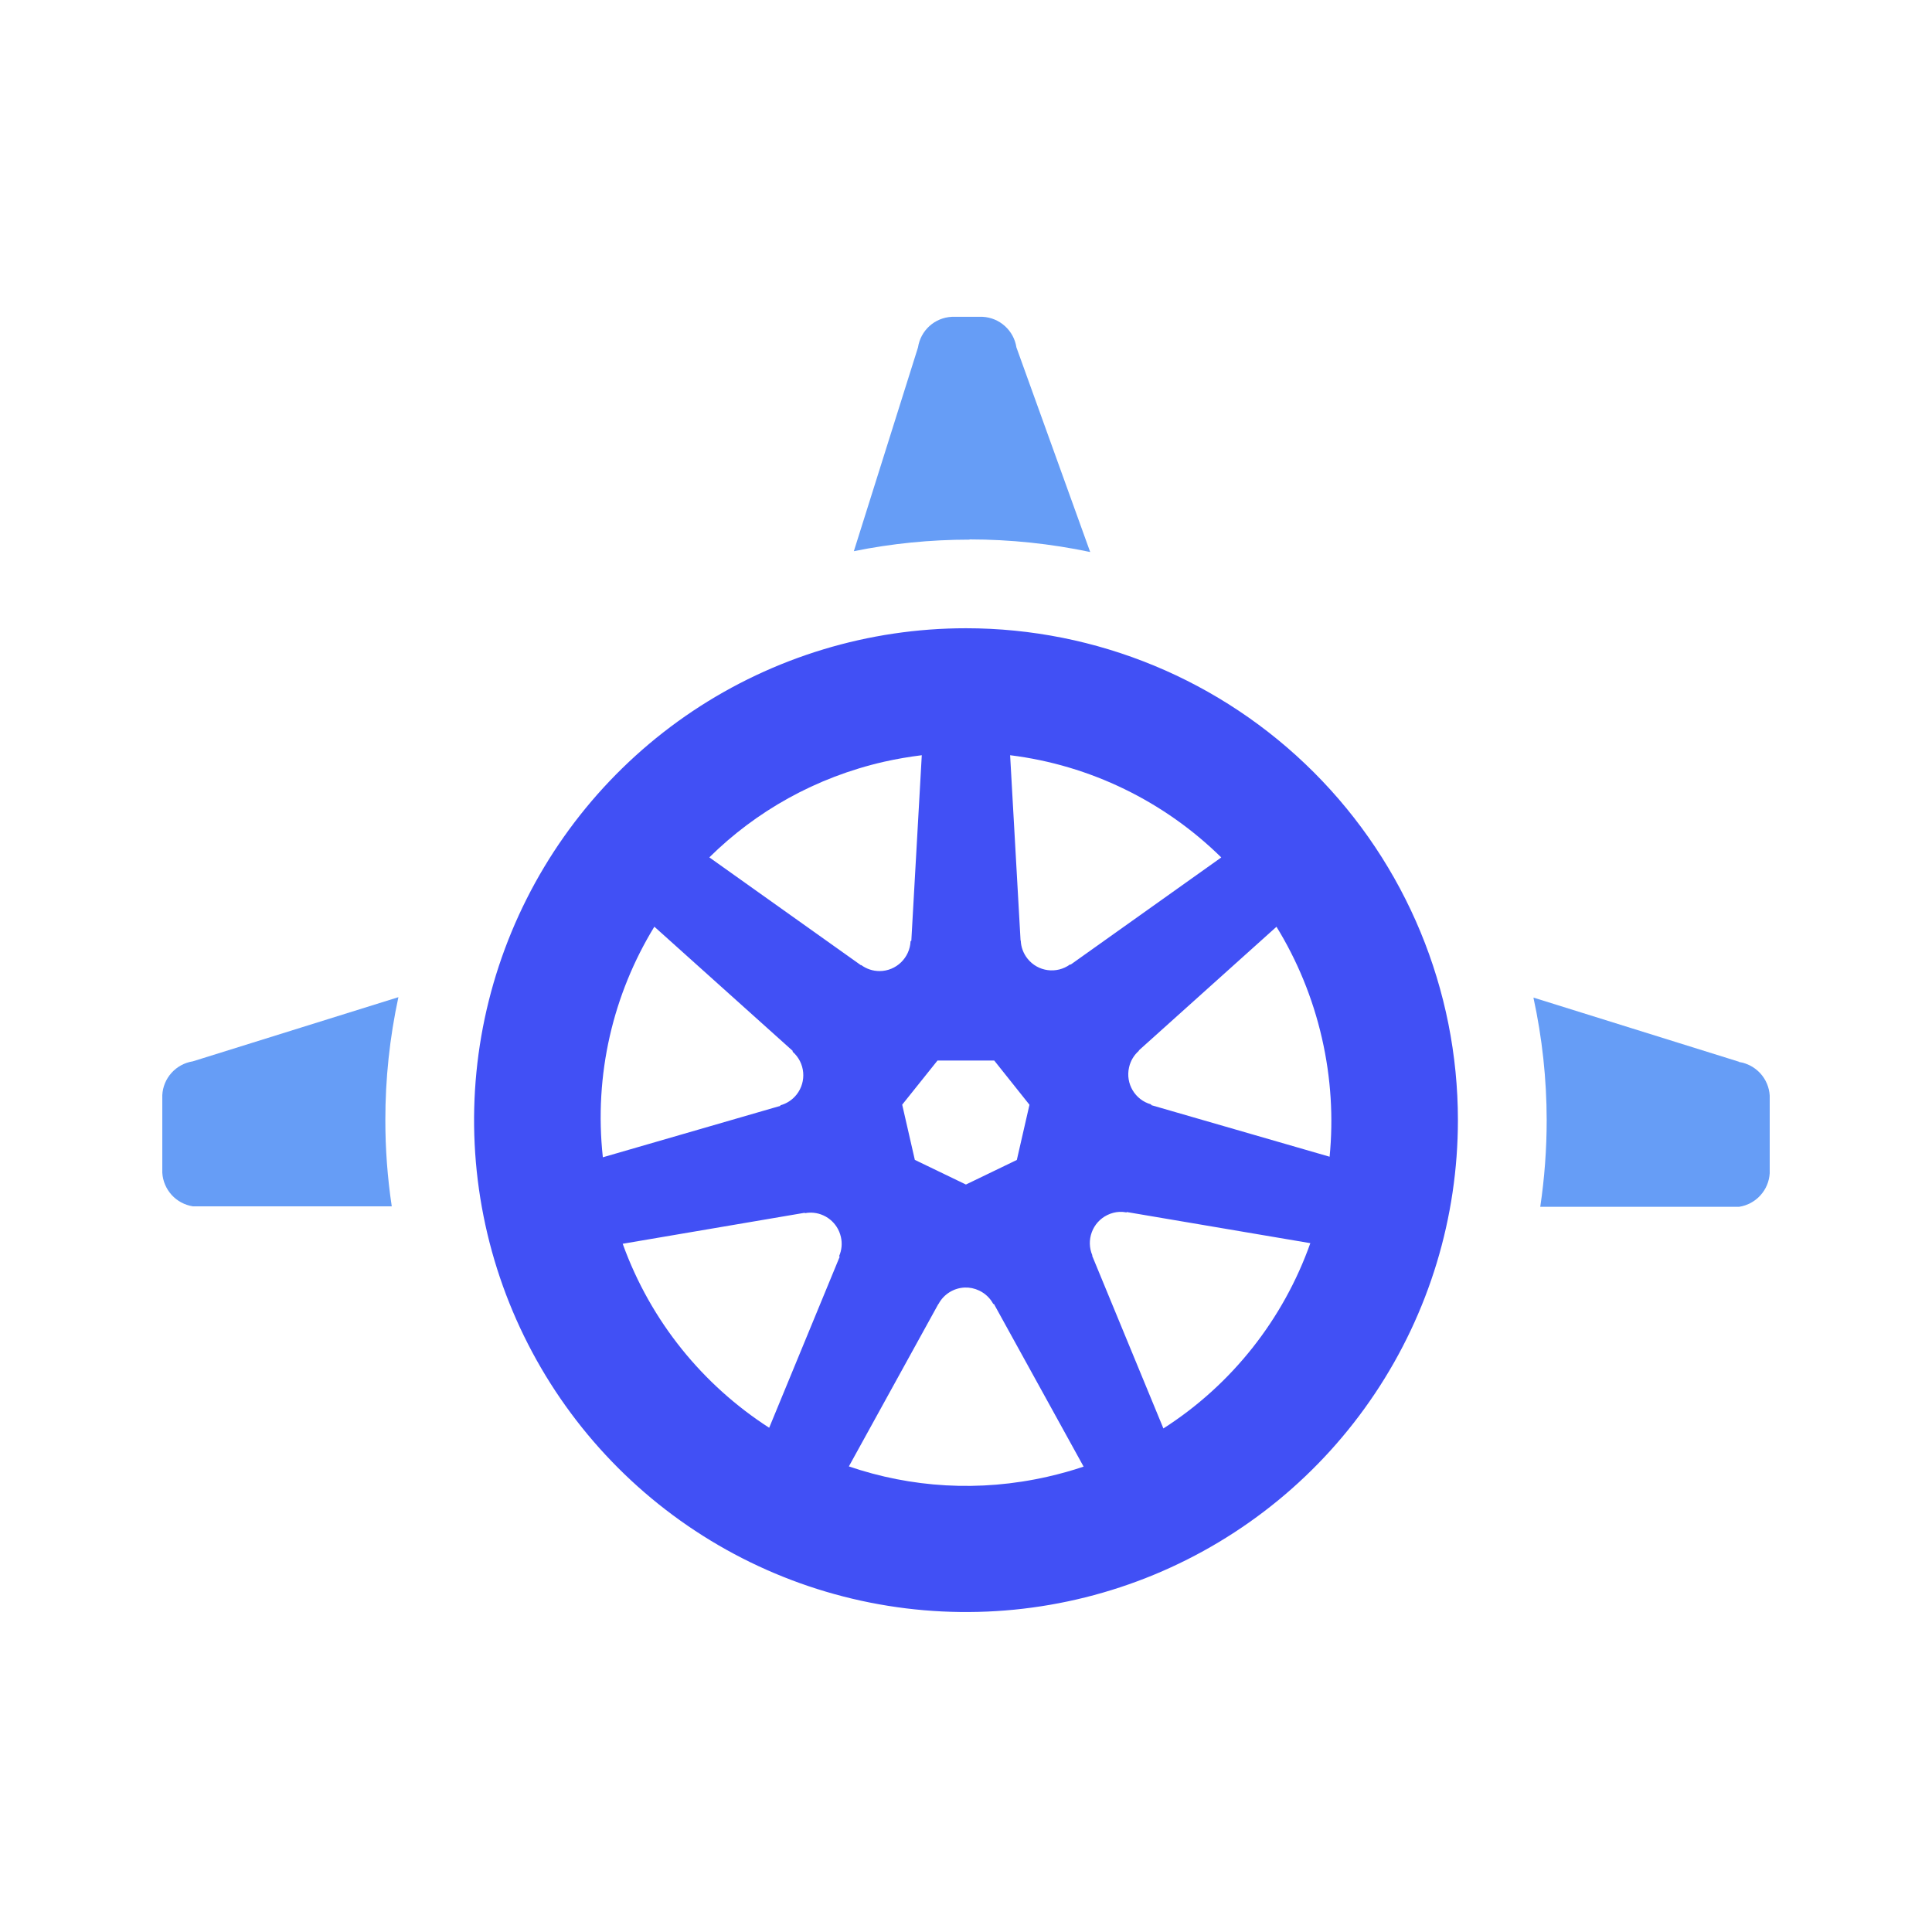
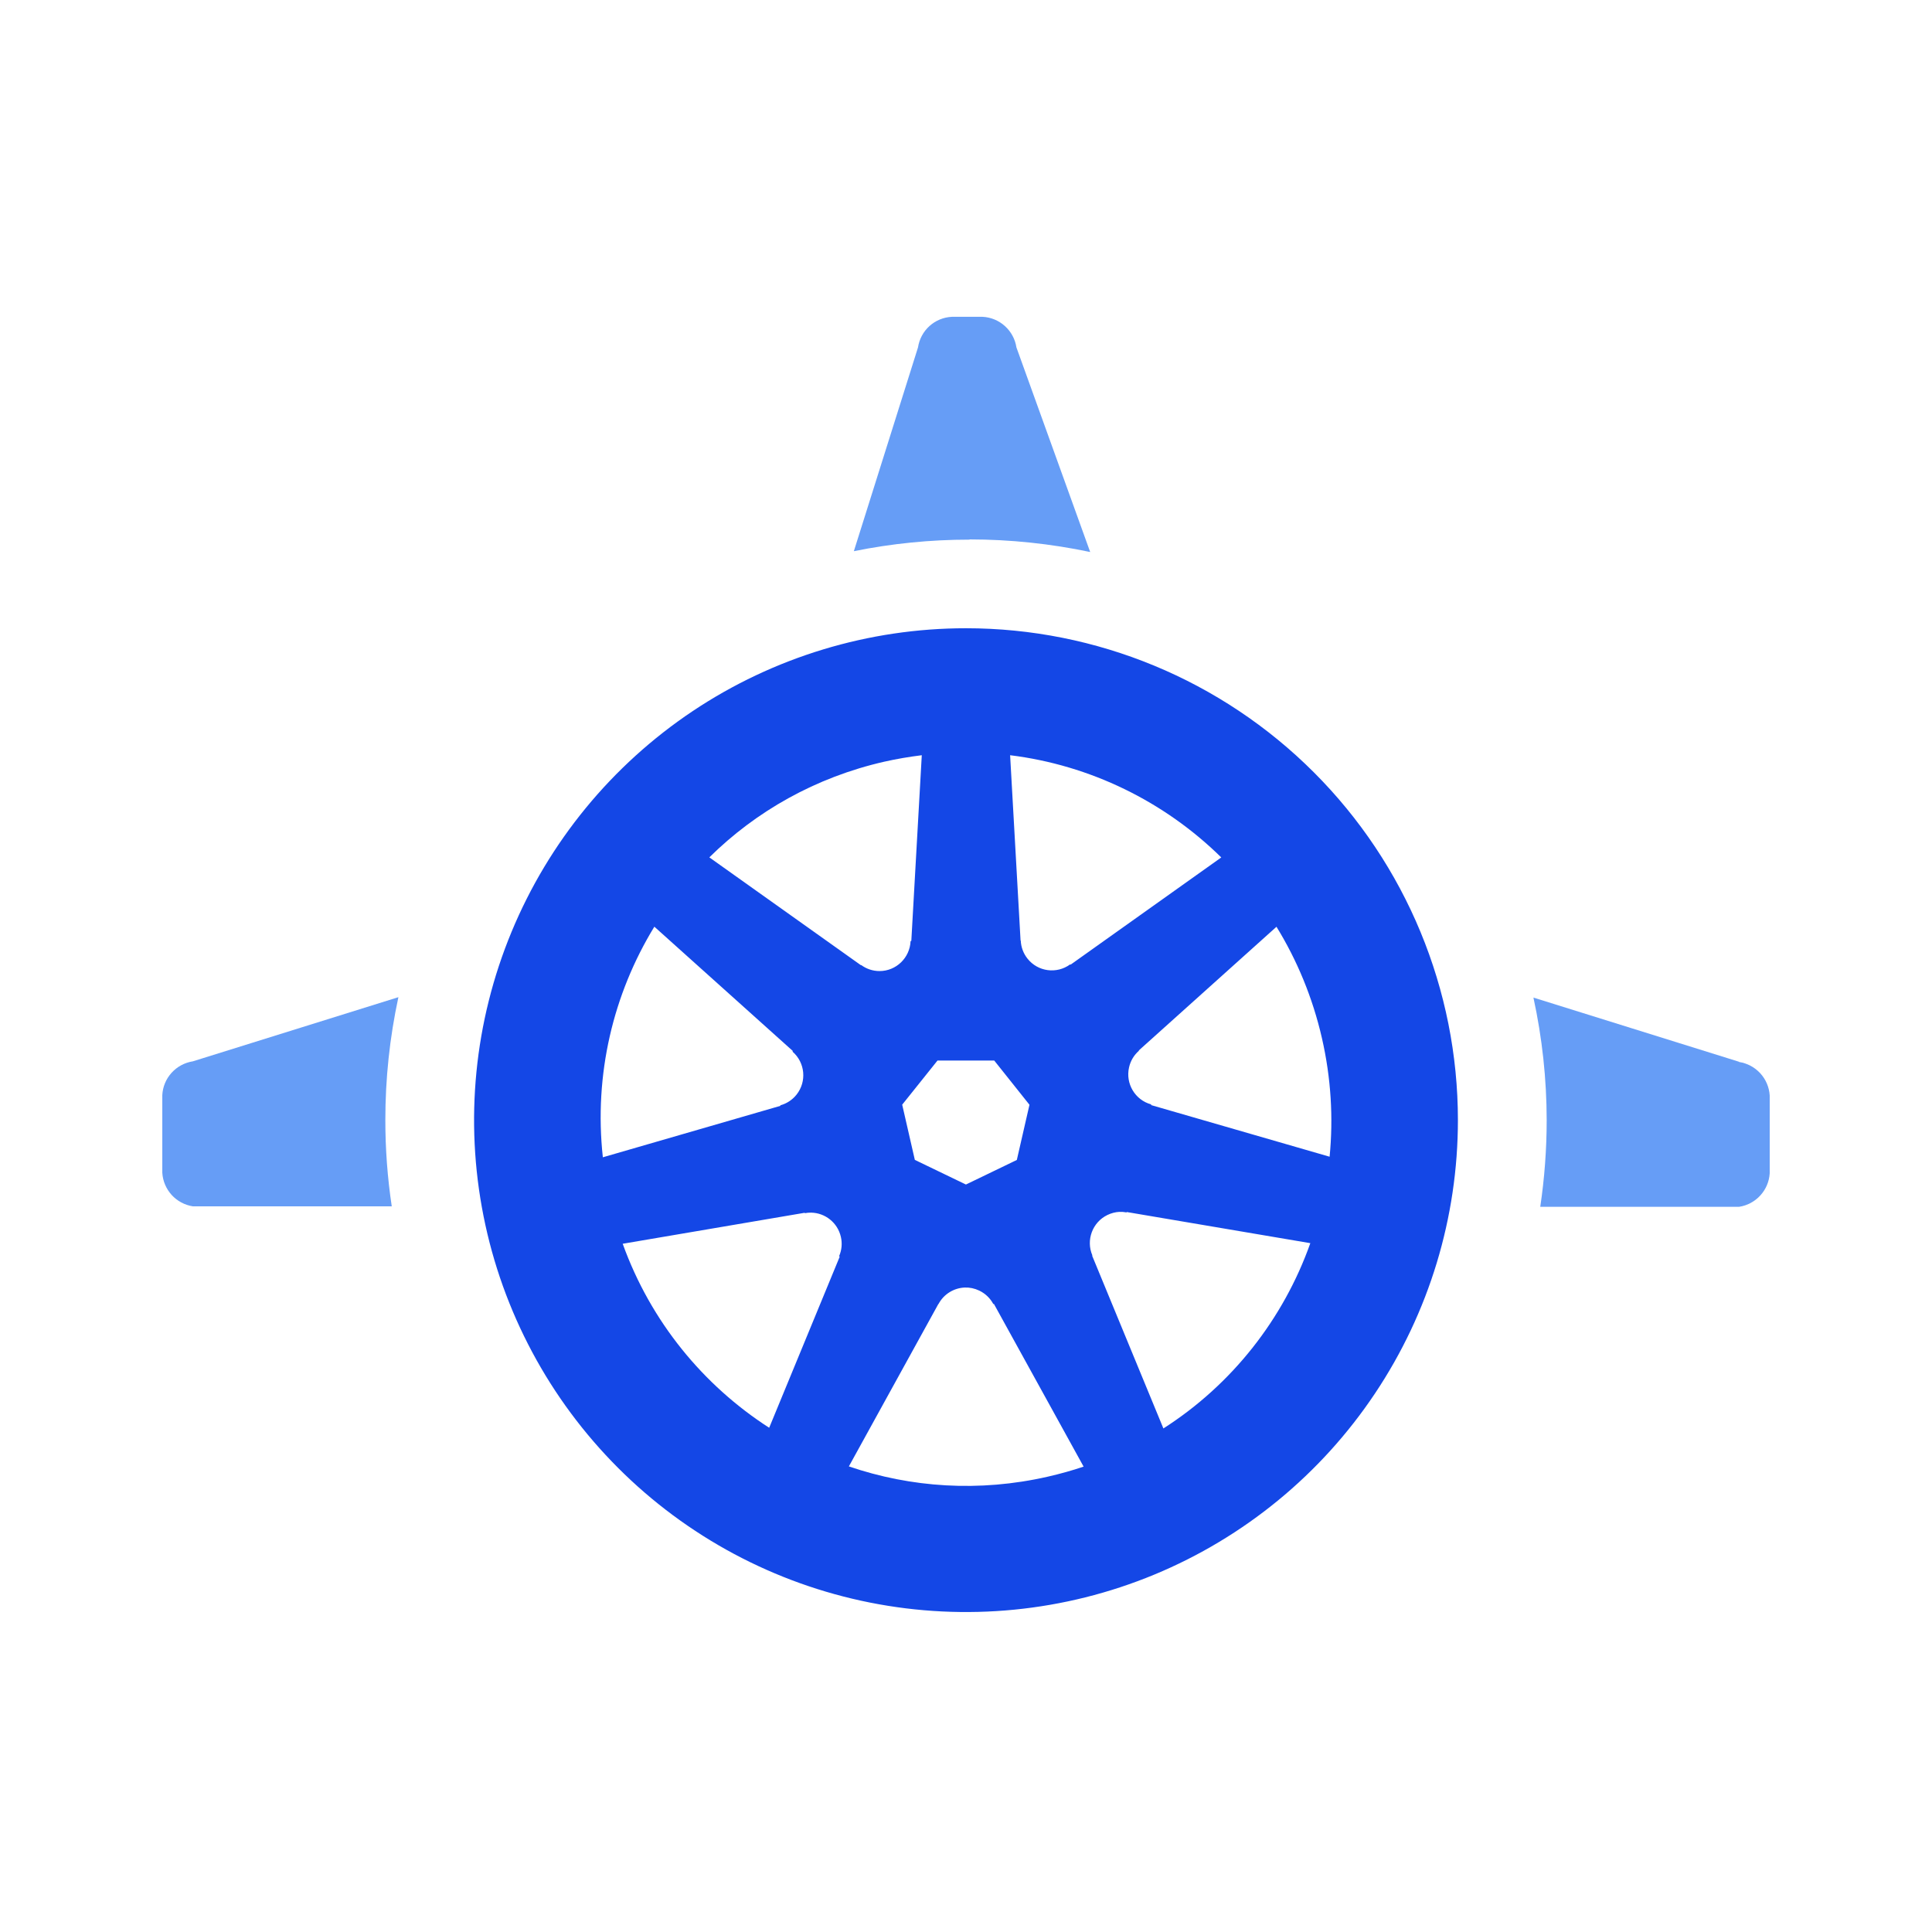
<svg xmlns="http://www.w3.org/2000/svg" width="800" height="800" viewBox="0 0 800 800">
  <clipPath id="clipPath1">
    <path d="M 67.187 131.187 L 732.814 131.187 L 732.814 667.514 L 67.187 667.514 Z" />
  </clipPath>
  <g id="Group" clip-path="url(#clipPath1)">
    <path id="Path" fill="#669df6" stroke="none" d="M 720.07 439.643 L 634.96 413.08 C 638.587 429.753 640.43 446.767 640.447 463.83 C 640.447 475.83 639.553 487.83 637.79 499.707 L 720.15 499.707 C 723.54 499.19 726.633 497.517 728.93 494.987 C 731.243 492.457 732.6 489.207 732.803 485.8 L 732.803 453.66 C 732.6 450.237 731.227 447.003 728.93 444.47 C 726.617 441.94 723.523 440.267 720.15 439.753" />
    <path id="path1" fill="#669df6" stroke="none" d="M 401.563 223.359 C 418.313 223.375 435.033 225.125 451.423 228.578 L 420.877 143.844 C 420.36 140.453 418.673 137.328 416.127 135.031 C 413.58 132.719 410.313 131.359 406.877 131.187 L 394.127 131.187 C 390.69 131.359 387.423 132.703 384.86 135.016 C 382.313 137.328 380.643 140.453 380.127 143.844 L 353.563 228.234 C 369.3 225.047 385.33 223.453 401.393 223.453" />
    <path id="path2" fill="#669df6" stroke="none" d="M 159.563 463.83 C 159.548 446.723 161.36 429.643 164.969 412.91 L 79.86 439.473 C 76.469 440.003 73.344 441.677 71.048 444.223 C 68.735 446.77 67.376 450.033 67.204 453.473 L 67.204 485.613 C 67.407 489.033 68.782 492.27 71.079 494.8 C 73.376 497.33 76.485 498.987 79.86 499.52 L 162.219 499.52 C 160.438 487.643 159.548 475.66 159.563 463.643 L 159.563 463.83 Z" />
-     <path id="path3" fill="#4150f5" fill-rule="evenodd" stroke="none" d="M 544.033 319.799 C 505.83 281.596 454.017 260.143 400 260.143 C 359.72 260.143 320.329 272.08 286.829 294.455 C 253.345 316.846 227.235 348.658 211.813 385.877 C 196.392 423.097 192.36 464.05 200.22 503.563 C 208.079 543.08 227.485 579.377 255.97 607.86 C 284.454 636.347 320.751 655.737 360.267 663.597 C 399.767 671.453 440.737 667.423 477.953 652.017 C 515.173 636.597 546.987 610.487 569.36 576.987 C 591.75 543.503 603.69 504.11 603.69 463.83 C 603.69 409.8 582.237 357.986 544.033 319.799 Z M 505.703 355.049 L 443.343 399.423 L 443.127 399.33 C 437.58 403.393 429.783 402.393 425.47 396.955 C 423.703 394.736 422.783 392.111 422.673 389.471 L 422.593 389.439 L 418.267 312.721 C 451.47 316.83 482.19 331.908 505.703 355.049 Z M 411.69 439.143 L 426.283 457.457 L 421.047 480.313 L 399.97 490.487 L 378.813 480.283 L 373.58 457.423 L 388.203 439.143 L 411.69 439.143 Z M 366.127 315.408 C 371.33 314.236 376.517 313.361 381.69 312.721 L 377.36 389.564 L 377.047 389.721 C 376.75 396.596 371.11 402.097 364.19 402.097 C 361.36 402.097 358.737 401.173 356.61 399.61 L 356.487 399.673 L 293.72 355.018 C 313.001 335.971 337.69 321.893 366.127 315.408 Z M 249.626 479.207 C 245.876 444.893 253.938 411.533 270.954 383.721 L 328.267 435.173 L 328.204 435.487 C 333.377 440.003 334.14 447.83 329.829 453.267 C 328.063 455.487 325.688 456.987 323.157 457.673 L 323.095 457.923 L 249.626 479.207 Z M 347.69 520.407 L 318.501 591.207 C 291.22 573.627 269.485 547.313 257.845 515.017 L 333.188 502.19 L 333.313 502.347 C 334.157 502.19 335.017 502.11 335.843 502.127 C 341.64 502.207 346.843 506.253 348.19 512.173 C 348.83 514.94 348.517 517.69 347.47 520.127 L 347.69 520.407 Z M 433.86 611.457 C 405.453 617.94 377.14 615.97 351.5 607.207 L 388.547 539.97 L 388.61 539.97 C 390.83 535.8 395.047 533.313 399.5 533.143 C 401.517 533.063 403.563 533.487 405.517 534.423 C 408.063 535.657 410.047 537.61 411.283 539.94 L 411.563 539.94 L 448.703 607.3 C 443.89 608.923 438.923 610.3 433.86 611.457 Z M 481.737 591.487 L 452.237 519.97 L 452.33 519.847 C 449.61 513.517 452.33 506.11 458.563 503.097 C 460.157 502.33 461.83 501.893 463.487 501.813 C 464.487 501.767 465.47 501.847 466.453 502.033 L 466.58 501.877 L 542.58 514.767 C 531.453 546.143 510.173 573.3 481.737 591.487 Z M 550.563 478.97 L 476.703 457.61 L 476.64 457.3 C 470.033 455.487 465.97 448.737 467.517 441.97 C 468.14 439.19 469.61 436.847 471.593 435.11 L 471.563 434.957 L 528.563 383.752 C 537.08 397.597 543.533 413.08 547.377 429.847 C 551.173 446.423 552.127 462.97 550.563 478.97 Z" />
+     <path id="path3" fill="#1447e6" fill-rule="evenodd" stroke="none" d="M 544.033 319.799 C 505.83 281.596 454.017 260.143 400 260.143 C 359.72 260.143 320.329 272.08 286.829 294.455 C 253.345 316.846 227.235 348.658 211.813 385.877 C 196.392 423.097 192.36 464.05 200.22 503.563 C 208.079 543.08 227.485 579.377 255.97 607.86 C 284.454 636.347 320.751 655.737 360.267 663.597 C 399.767 671.453 440.737 667.423 477.953 652.017 C 515.173 636.597 546.987 610.487 569.36 576.987 C 591.75 543.503 603.69 504.11 603.69 463.83 C 603.69 409.8 582.237 357.986 544.033 319.799 Z M 505.703 355.049 L 443.343 399.423 L 443.127 399.33 C 437.58 403.393 429.783 402.393 425.47 396.955 C 423.703 394.736 422.783 392.111 422.673 389.471 L 422.593 389.439 L 418.267 312.721 C 451.47 316.83 482.19 331.908 505.703 355.049 Z M 411.69 439.143 L 426.283 457.457 L 421.047 480.313 L 399.97 490.487 L 378.813 480.283 L 373.58 457.423 L 388.203 439.143 L 411.69 439.143 Z M 366.127 315.408 C 371.33 314.236 376.517 313.361 381.69 312.721 L 377.36 389.564 L 377.047 389.721 C 376.75 396.596 371.11 402.097 364.19 402.097 C 361.36 402.097 358.737 401.173 356.61 399.61 L 356.487 399.673 L 293.72 355.018 C 313.001 335.971 337.69 321.893 366.127 315.408 Z M 249.626 479.207 C 245.876 444.893 253.938 411.533 270.954 383.721 L 328.267 435.173 L 328.204 435.487 C 333.377 440.003 334.14 447.83 329.829 453.267 C 328.063 455.487 325.688 456.987 323.157 457.673 L 323.095 457.923 L 249.626 479.207 Z M 347.69 520.407 L 318.501 591.207 C 291.22 573.627 269.485 547.313 257.845 515.017 L 333.188 502.19 L 333.313 502.347 C 334.157 502.19 335.017 502.11 335.843 502.127 C 341.64 502.207 346.843 506.253 348.19 512.173 C 348.83 514.94 348.517 517.69 347.47 520.127 L 347.69 520.407 Z M 433.86 611.457 C 405.453 617.94 377.14 615.97 351.5 607.207 L 388.547 539.97 L 388.61 539.97 C 390.83 535.8 395.047 533.313 399.5 533.143 C 401.517 533.063 403.563 533.487 405.517 534.423 C 408.063 535.657 410.047 537.61 411.283 539.94 L 411.563 539.94 L 448.703 607.3 C 443.89 608.923 438.923 610.3 433.86 611.457 Z M 481.737 591.487 L 452.237 519.97 L 452.33 519.847 C 449.61 513.517 452.33 506.11 458.563 503.097 C 460.157 502.33 461.83 501.893 463.487 501.813 C 464.487 501.767 465.47 501.847 466.453 502.033 L 466.58 501.877 L 542.58 514.767 C 531.453 546.143 510.173 573.3 481.737 591.487 Z M 550.563 478.97 L 476.703 457.61 L 476.64 457.3 C 470.033 455.487 465.97 448.737 467.517 441.97 C 468.14 439.19 469.61 436.847 471.593 435.11 L 471.563 434.957 L 528.563 383.752 C 537.08 397.597 543.533 413.08 547.377 429.847 C 551.173 446.423 552.127 462.97 550.563 478.97 Z" />
  </g>
</svg>
